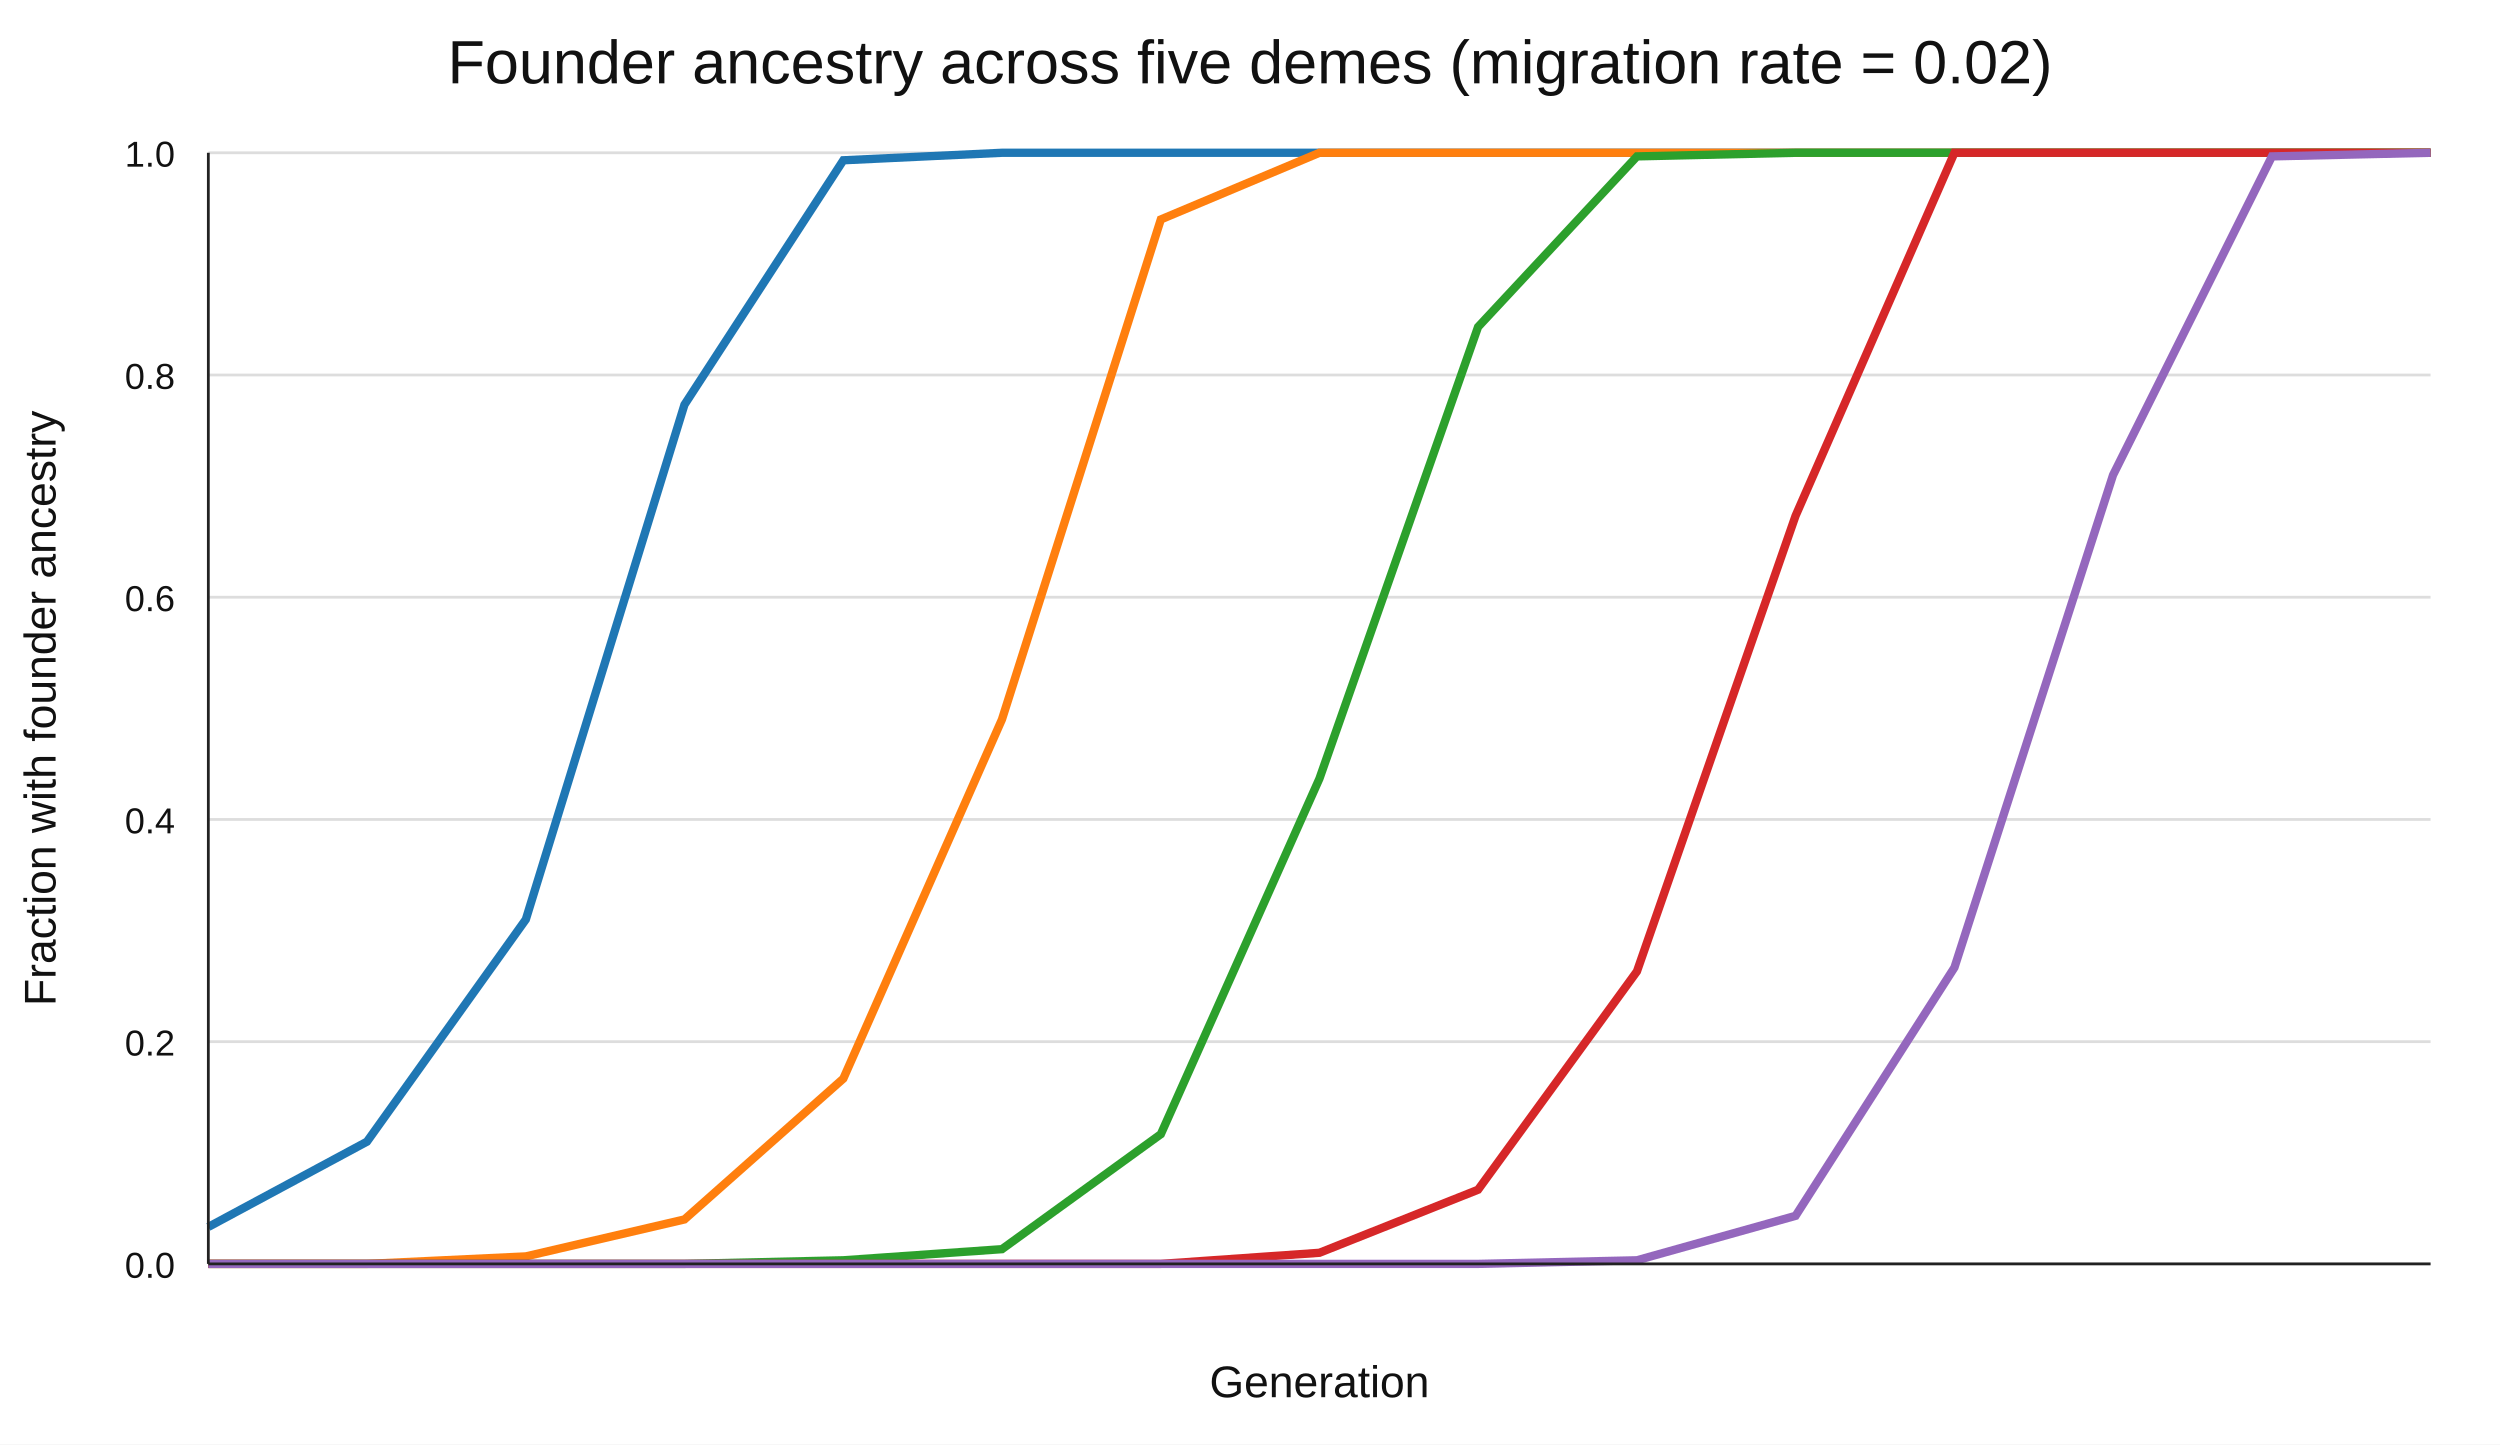
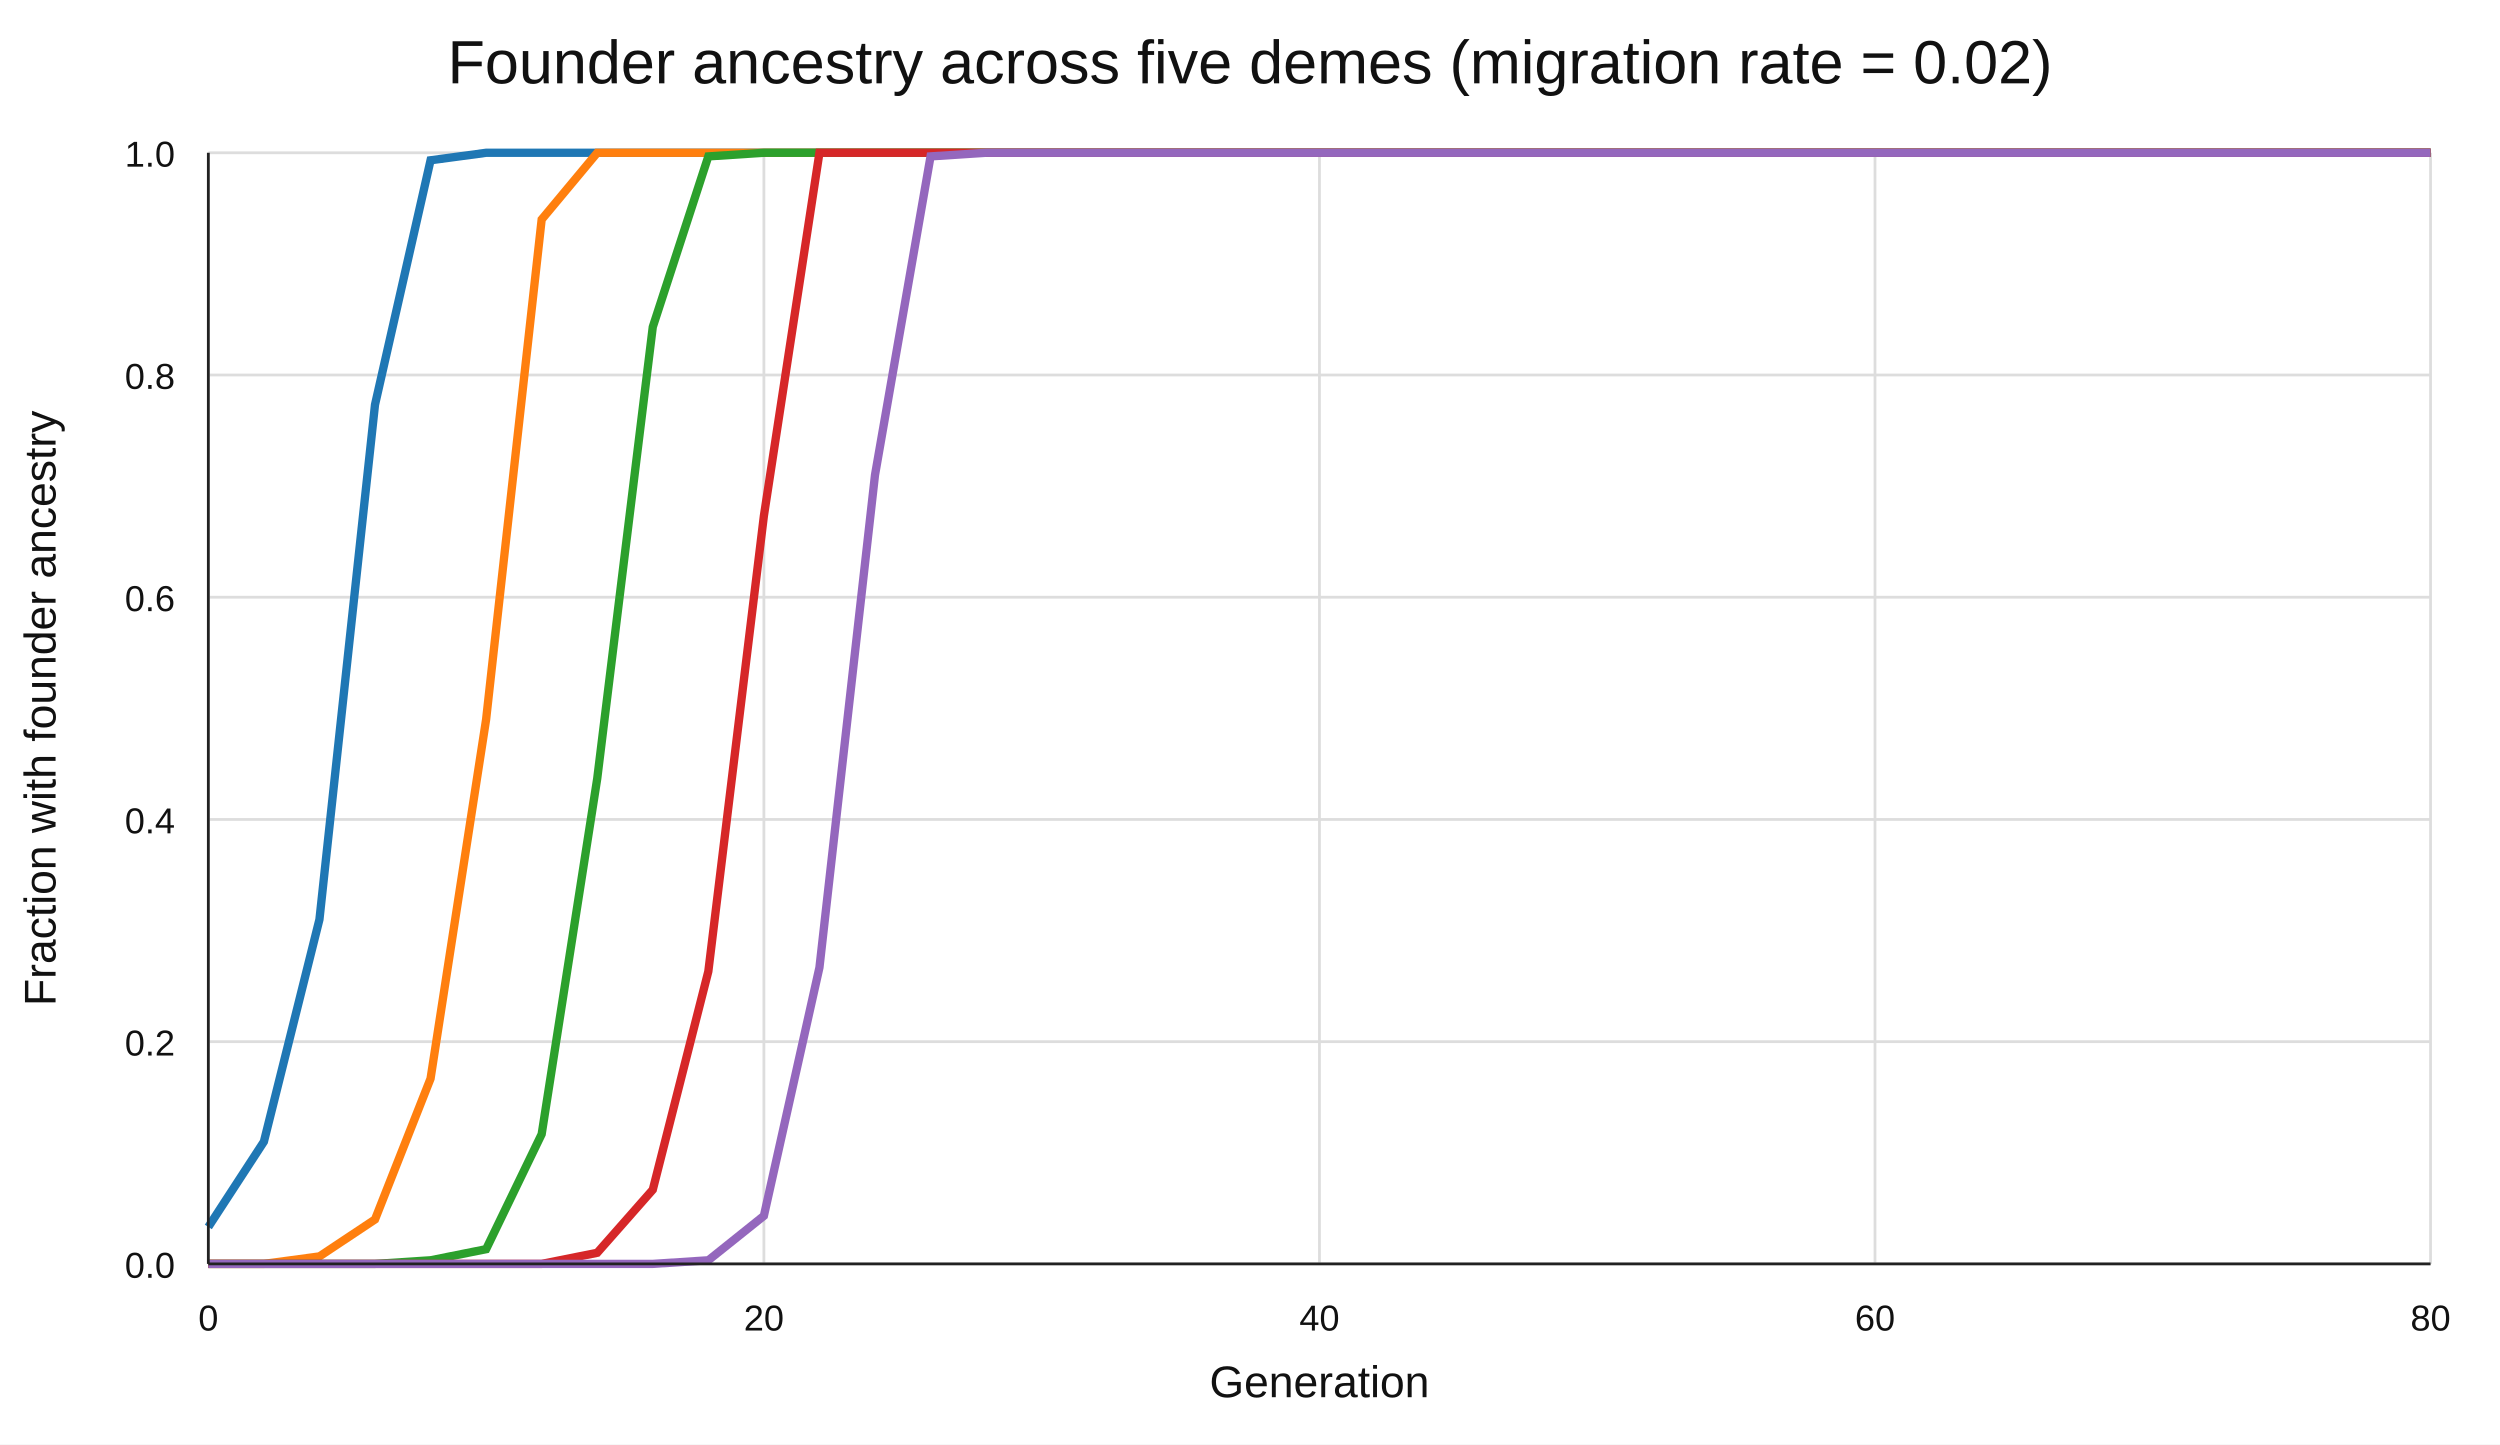
<svg xmlns="http://www.w3.org/2000/svg" width="900" height="520" viewBox="0 0 900 520">
  <rect width="100%" height="100%" fill="white" />
  <style>text{font-family:Arial,sans-serif;fill:#111}.grid{stroke:#ddd}.line{fill:none;stroke-width:3}</style>
  <text x="450" y="30" text-anchor="middle" font-size="22">Founder ancestry across five demes (migration rate = 0.02)</text>
  <line class="grid" x1="75" y1="455" x2="875" y2="455" />
  <text x="63" y="460" text-anchor="end" font-size="13">0.0</text>
  <line class="grid" x1="75" y1="375" x2="875" y2="375" />
  <text x="63" y="380" text-anchor="end" font-size="13">0.2</text>
  <line class="grid" x1="75" y1="295" x2="875" y2="295" />
  <text x="63" y="300" text-anchor="end" font-size="13">0.4</text>
  <line class="grid" x1="75" y1="215" x2="875" y2="215" />
  <text x="63" y="220" text-anchor="end" font-size="13">0.6</text>
  <line class="grid" x1="75" y1="135" x2="875" y2="135" />
  <text x="63" y="140" text-anchor="end" font-size="13">0.8</text>
  <line class="grid" x1="75" y1="55" x2="875" y2="55" />
  <text x="63" y="60" text-anchor="end" font-size="13">1.0</text>
-   <polyline class="line" stroke="#1f77b4" points="75.0,441.7 132.1,411.0 189.3,331.0 246.4,145.7 303.6,57.7 360.7,55.0 417.9,55.0 475.0,55.0 532.1,55.0 589.3,55.0 646.4,55.0 703.6,55.0 760.7,55.0 817.9,55.0 875.0,55.0" />
-   <polyline class="line" stroke="#ff7f0e" points="75.0,455.0 132.1,455.0 189.3,452.3 246.4,439.0 303.6,388.3 360.7,259.0 417.9,79.0 475.0,55.0 532.1,55.0 589.3,55.0 646.4,55.0 703.6,55.0 760.7,55.0 817.9,55.0 875.0,55.0" />
-   <polyline class="line" stroke="#2ca02c" points="75.0,455.0 132.1,455.0 189.3,455.0 246.4,455.0 303.6,453.7 360.7,449.7 417.9,408.3 475.0,280.3 532.1,117.7 589.3,56.3 646.4,55.0 703.6,55.0 760.7,55.0 817.9,55.0 875.0,55.0" />
-   <polyline class="line" stroke="#d62728" points="75.0,455.0 132.1,455.0 189.3,455.0 246.4,455.0 303.6,455.0 360.7,455.0 417.9,455.0 475.0,451.0 532.1,428.3 589.3,349.7 646.4,185.7 703.6,55.0 760.7,55.0 817.9,55.0 875.0,55.0" />
-   <polyline class="line" stroke="#9467bd" points="75.0,455.0 132.1,455.0 189.3,455.0 246.4,455.0 303.6,455.0 360.7,455.0 417.9,455.0 475.0,455.0 532.1,455.0 589.3,453.7 646.4,437.7 703.6,348.3 760.7,171.0 817.9,56.3 875.0,55.0" />
+   <line class="grid" x1="75" y1="55" x2="75" y2="455" />
+   <text x="75" y="479" text-anchor="middle" font-size="13">0</text>
+   <line class="grid" x1="275" y1="55" x2="275" y2="455" />
+   <text x="275" y="479" text-anchor="middle" font-size="13">20</text>
+   <line class="grid" x1="475" y1="55" x2="475" y2="455" />
+   <text x="475" y="479" text-anchor="middle" font-size="13">40</text>
+   <line class="grid" x1="675" y1="55" x2="675" y2="455" />
+   <text x="675" y="479" text-anchor="middle" font-size="13">60</text>
+   <line class="grid" x1="875" y1="55" x2="875" y2="455" />
+   <text x="875" y="479" text-anchor="middle" font-size="13">80</text>
+   <polyline class="line" stroke="#1f77b4" points="75.0,441.7 95.0,411.0 115.0,331.0 135.0,145.7 155.0,57.7 175.0,55.0 195.0,55.0 215.0,55.0 235.0,55.0 255.0,55.0 275.0,55.0 295.0,55.0 315.0,55.0 335.0,55.0 355.0,55.0 375.0,55.0 395.0,55.0 415.0,55.0 435.0,55.0 455.0,55.0 475.0,55.0 495.0,55.0 515.0,55.0 535.0,55.0 555.0,55.0 575.0,55.0 595.0,55.0 615.0,55.0 635.0,55.0 655.0,55.0 675.0,55.0 695.0,55.0 715.0,55.0 735.0,55.0 755.0,55.0 775.0,55.0 795.0,55.0 815.0,55.0 835.0,55.0 855.0,55.0 875.0,55.0" />
+   <polyline class="line" stroke="#ff7f0e" points="75.0,455.0 95.0,455.0 115.0,452.3 135.0,439.0 155.0,388.3 175.0,259.0 195.0,79.0 215.0,55.0 235.0,55.0 255.0,55.0 275.0,55.0 295.0,55.0 315.0,55.0 335.0,55.0 355.0,55.0 375.0,55.0 395.0,55.0 415.0,55.0 435.0,55.0 455.0,55.0 475.0,55.0 495.0,55.0 515.0,55.0 535.0,55.0 555.0,55.0 575.0,55.0 595.0,55.0 615.0,55.0 635.0,55.0 655.0,55.0 675.0,55.0 695.0,55.0 715.0,55.0 735.0,55.0 755.0,55.0 775.0,55.0 795.0,55.0 815.0,55.0 835.0,55.0 855.0,55.0 875.0,55.0" />
+   <polyline class="line" stroke="#2ca02c" points="75.0,455.0 95.0,455.0 115.0,455.0 135.0,455.0 155.0,453.7 175.0,449.7 195.0,408.3 215.0,280.3 235.0,117.7 255.0,56.3 275.0,55.0 295.0,55.0 315.0,55.0 335.0,55.0 355.0,55.0 375.0,55.0 395.0,55.0 415.0,55.0 435.0,55.0 455.0,55.0 475.0,55.0 495.0,55.0 515.0,55.0 535.0,55.0 555.0,55.0 575.0,55.0 595.0,55.0 615.0,55.0 635.0,55.0 655.0,55.0 675.0,55.0 695.0,55.0 715.0,55.0 735.0,55.0 755.0,55.0 775.0,55.0 795.0,55.0 815.0,55.0 835.0,55.0 855.0,55.0 875.0,55.0" />
+   <polyline class="line" stroke="#d62728" points="75.0,455.0 95.0,455.0 115.0,455.0 135.0,455.0 155.0,455.0 175.0,455.0 195.0,455.0 215.0,451.0 235.0,428.3 255.0,349.7 275.0,185.7 295.0,55.0 315.0,55.0 335.0,55.0 355.0,55.0 375.0,55.0 395.0,55.0 415.0,55.0 435.0,55.0 455.0,55.0 475.0,55.0 495.0,55.0 515.0,55.0 535.0,55.0 555.0,55.0 575.0,55.0 595.0,55.0 615.0,55.0 635.0,55.0 655.0,55.0 675.0,55.0 695.0,55.0 715.0,55.0 735.0,55.0 755.0,55.0 775.0,55.0 795.0,55.0 815.0,55.0 835.0,55.0 855.0,55.0 875.0,55.0" />
+   <polyline class="line" stroke="#9467bd" points="75.0,455.0 95.0,455.0 115.0,455.0 135.0,455.0 155.0,455.0 175.0,455.0 195.0,455.0 215.0,455.0 235.0,455.0 255.0,453.7 275.0,437.7 295.0,348.3 315.0,171.0 335.0,56.3 355.0,55.0 375.0,55.0 395.0,55.0 415.0,55.0 435.0,55.0 455.0,55.0 475.0,55.0 495.0,55.0 515.0,55.0 535.0,55.0 555.0,55.0 575.0,55.0 595.0,55.0 615.0,55.0 635.0,55.0 655.0,55.0 675.0,55.0 695.0,55.0 715.0,55.0 735.0,55.0 755.0,55.0 775.0,55.0 795.0,55.0 815.0,55.0 835.0,55.0 855.0,55.0 875.0,55.0" />
  <line x1="75" y1="455" x2="875" y2="455" stroke="#222" />
  <line x1="75" y1="55" x2="75" y2="455" stroke="#222" />
  <text x="475" y="503" text-anchor="middle" font-size="16">Generation</text>
  <text x="20" y="255" transform="rotate(-90 20 255)" text-anchor="middle" font-size="16">Fraction with founder ancestry</text>
</svg>
